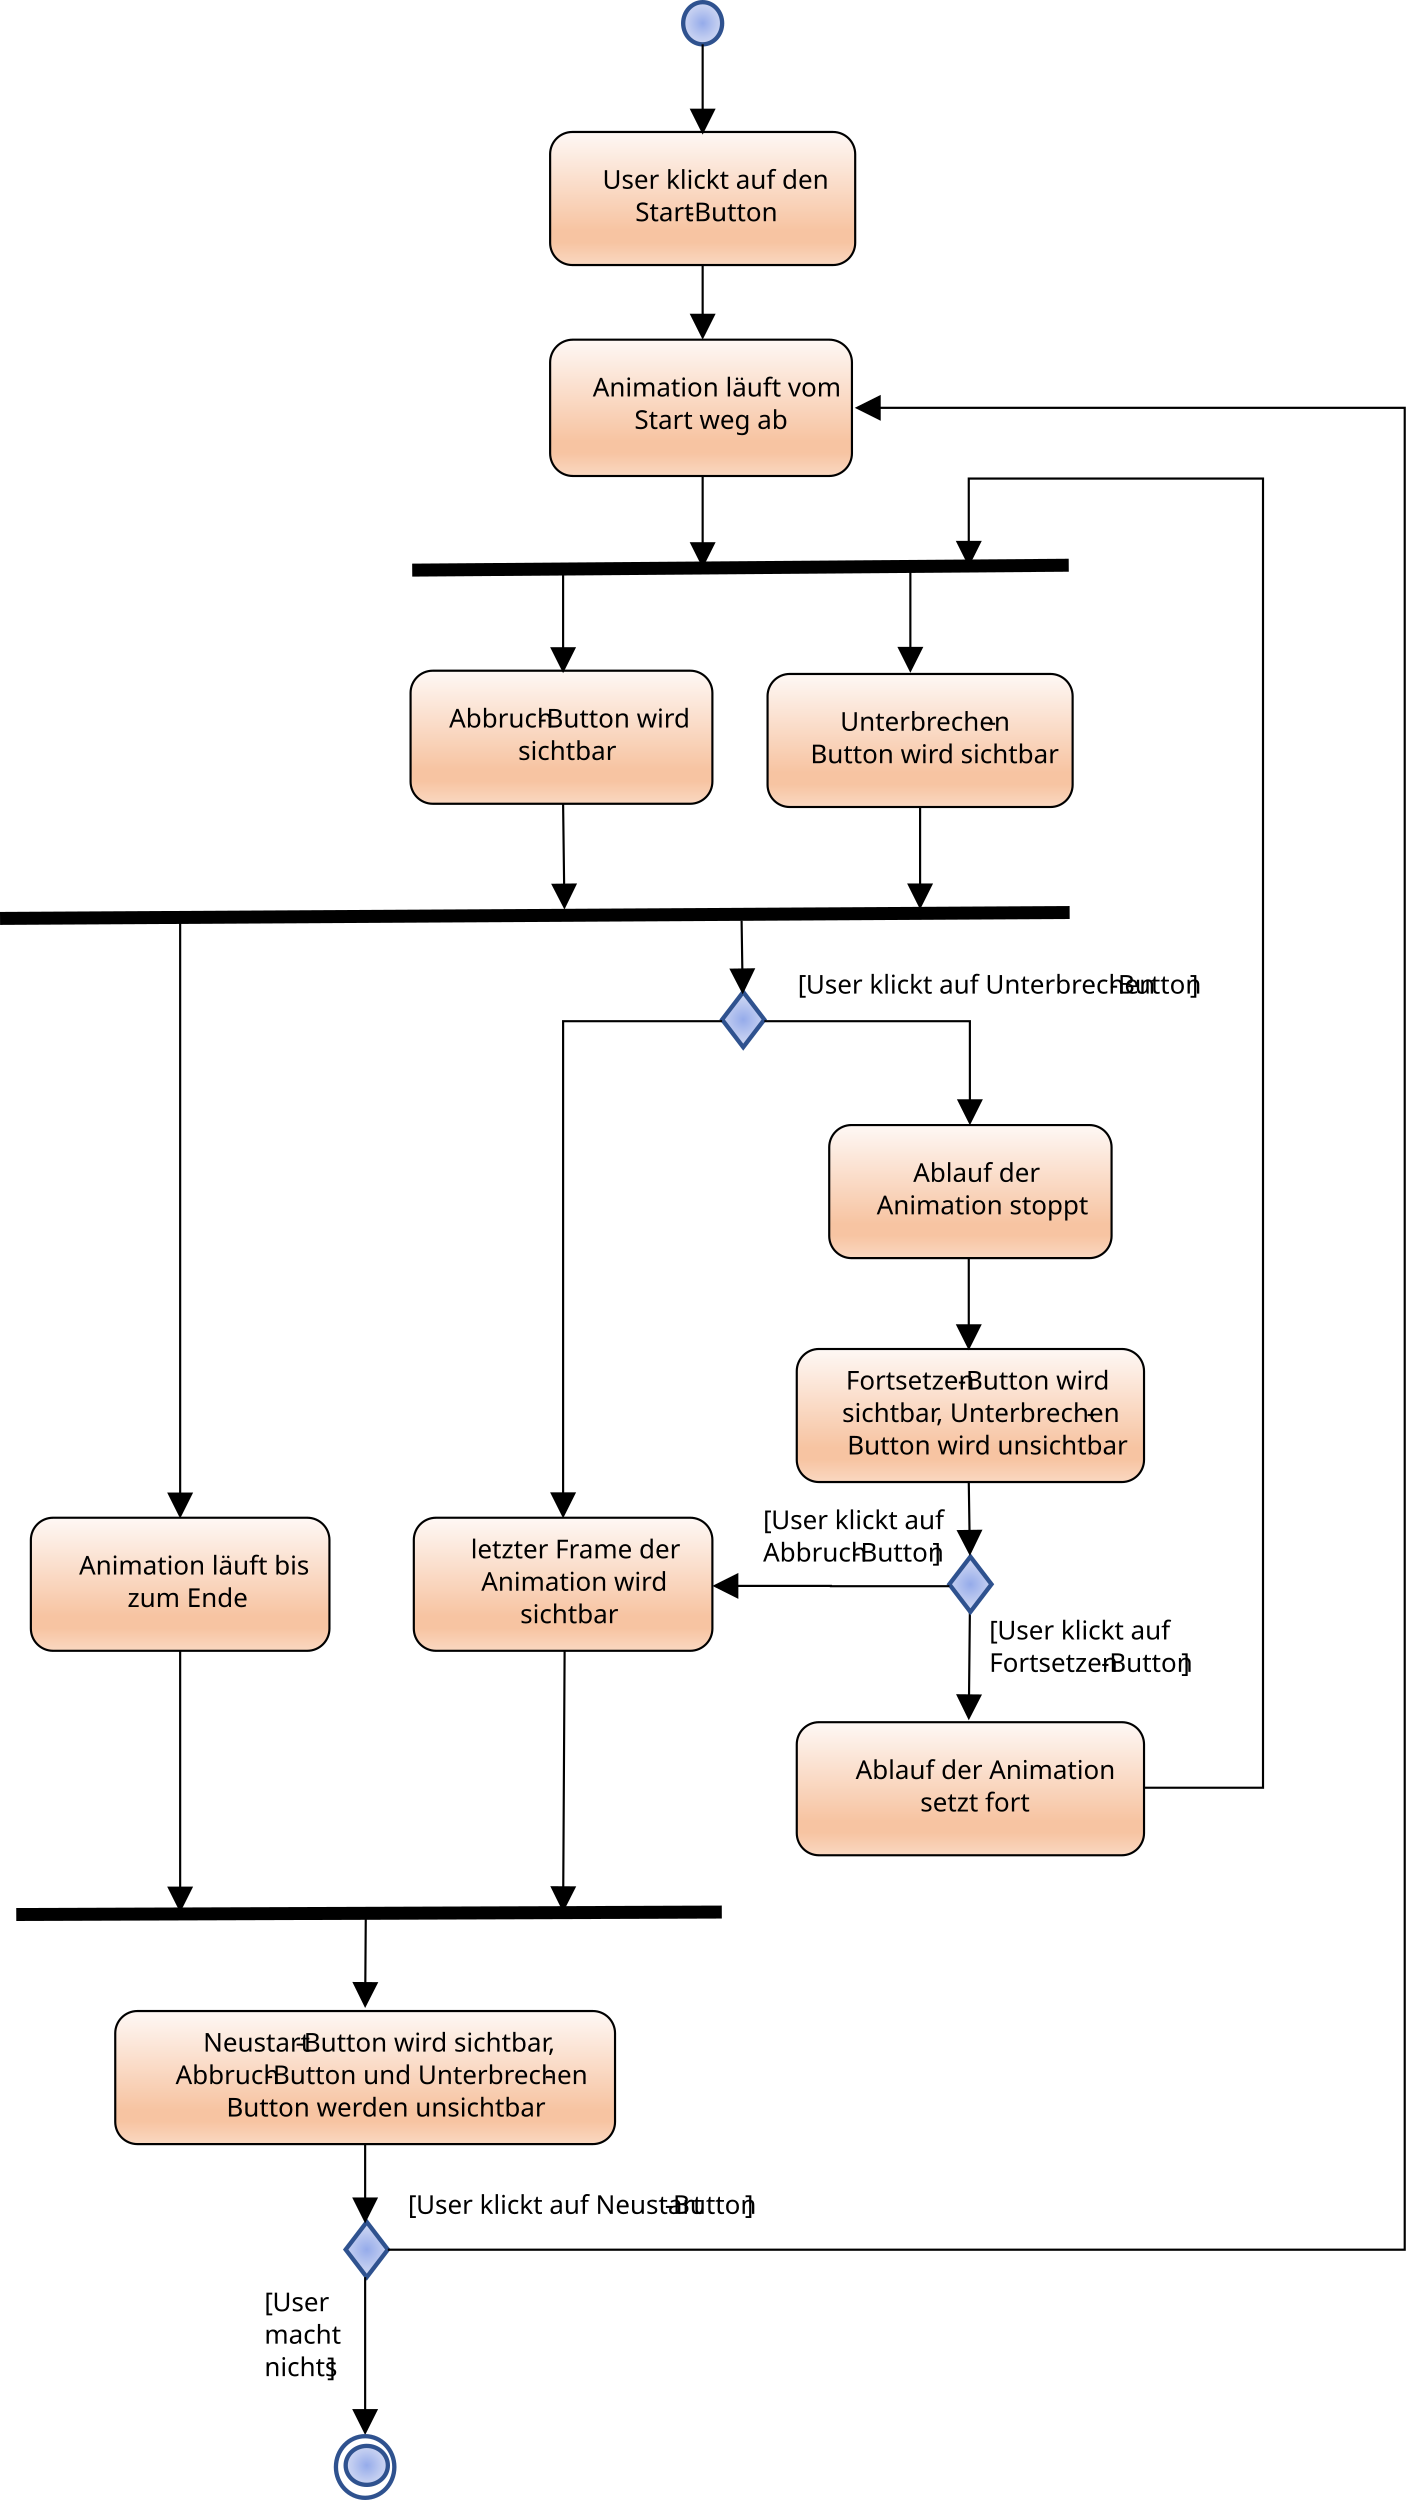
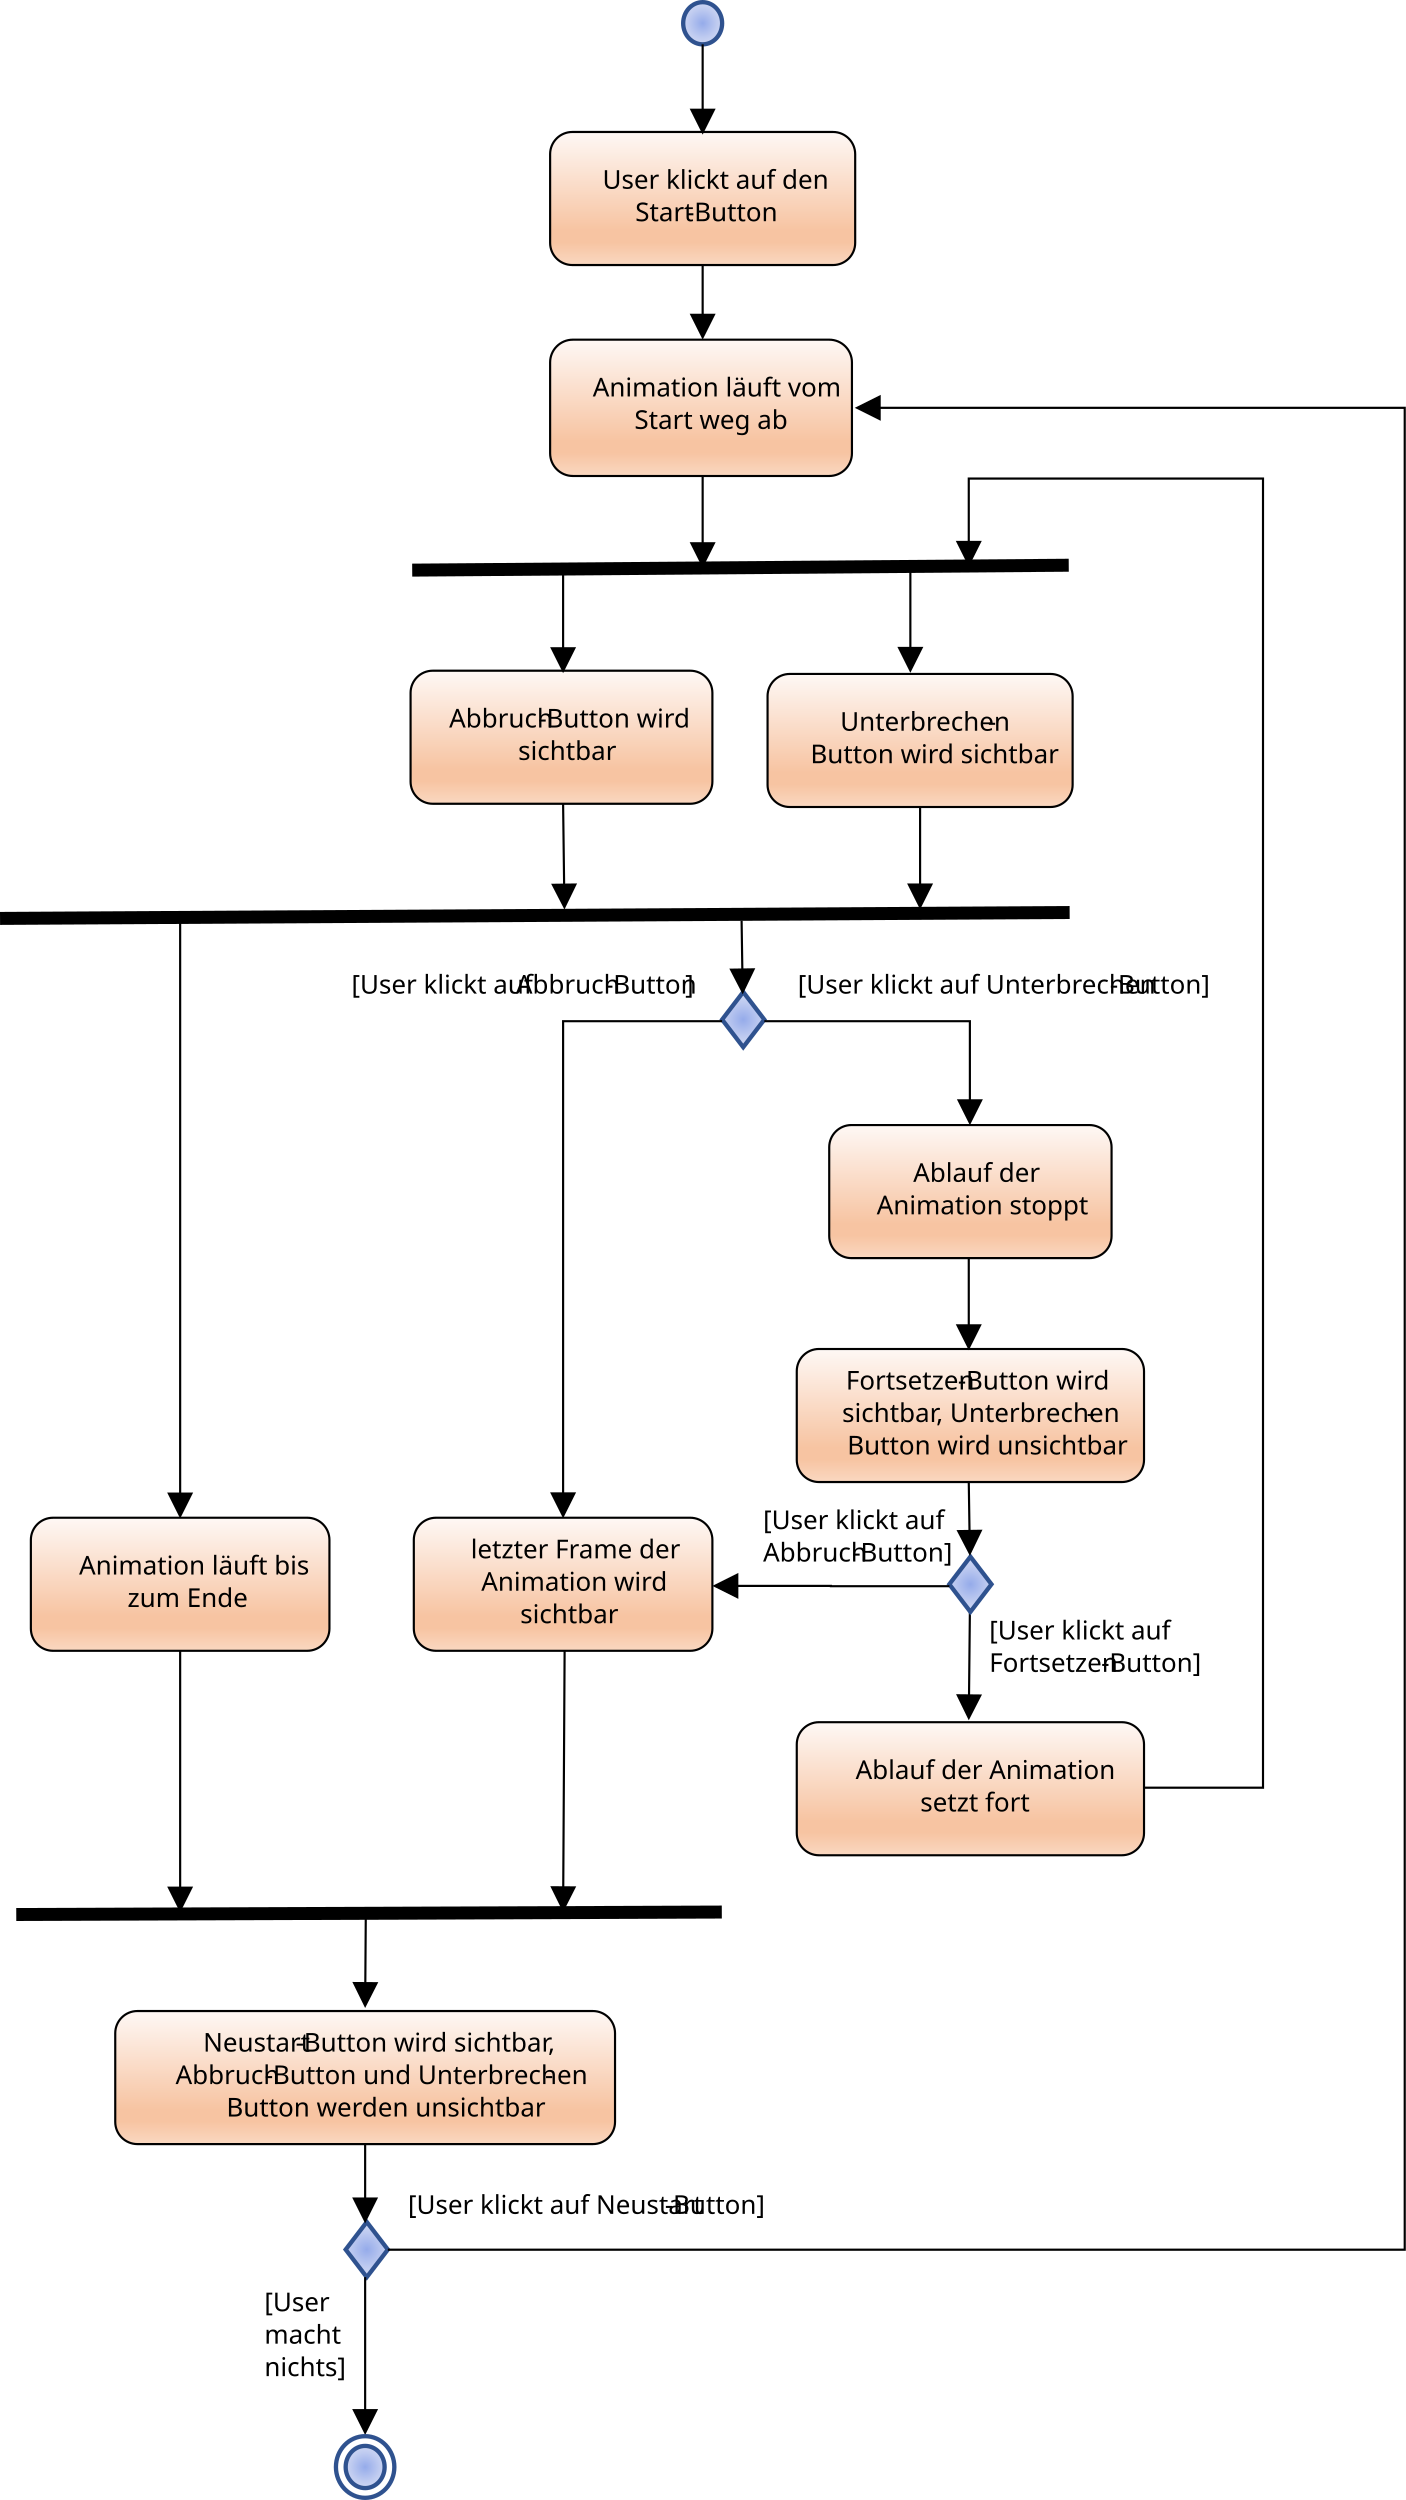
- <svg xmlns="http://www.w3.org/2000/svg" width="114.611mm" height="203.817mm" viewBox="0 0 114.611 203.817" version="1.1" id="svg1">
+ <svg xmlns="http://www.w3.org/2000/svg" width="139.97mm" height="248.914mm" viewBox="0 0 139.97 248.914" version="1.1" id="svg1">
  <defs id="defs1">
    <radialGradient cx="57150" cy="61912.5" r="84257.203" fx="57150" fy="61912.5" gradientUnits="userSpaceOnUse" spreadMethod="pad" id="fill0" gradientTransform="matrix(1.04987e-4,0,0,1.04987e-4,293.5,69.5001)">
      <stop offset="0" stop-color="#95ABEA" id="stop1" />
      <stop offset="0.5" stop-color="#BFCBF0" id="stop2" />
      <stop offset="1" stop-color="#E0E5F7" id="stop3" />
    </radialGradient>
-     <radialGradient cx="61912.5" cy="57150" r="84257.203" fx="61912.5" fy="57150" gradientUnits="userSpaceOnUse" spreadMethod="pad" id="fill1" gradientTransform="matrix(1.04987e-4,0,0,1.04987e-4,189.5,822.5)">
+     <radialGradient cx="57150" cy="61912.5" r="84257.203" fx="57150" fy="61912.5" gradientUnits="userSpaceOnUse" spreadMethod="pad" id="fill1" gradientTransform="matrix(1.04987e-4,0,0,1.04987e-4,189.5,822.5)">
      <stop offset="0" stop-color="#95ABEA" id="stop4" />
      <stop offset="0.5" stop-color="#BFCBF0" id="stop5" />
      <stop offset="1" stop-color="#E0E5F7" id="stop6" />
    </radialGradient>
    <radialGradient cx="61912.5" cy="80962.5" r="101922" fx="61912.5" gradientUnits="userSpaceOnUse" spreadMethod="pad" id="fill2" gradientTransform="matrix(1.04987e-4,0,0,1.04987e-4,305.5,374.5)">
      <stop offset="0" stop-color="#95ABEA" id="stop7" />
      <stop offset="0.5" stop-color="#BFCBF0" id="stop8" />
      <stop offset="1" stop-color="#E0E5F7" id="stop9" />
    </radialGradient>
    <linearGradient x1="299.5" y1="109.5" x2="299.5" y2="150.5" gradientUnits="userSpaceOnUse" spreadMethod="reflect" id="fill3">
      <stop offset="0" stop-color="#FEF8F5" id="stop10" />
      <stop offset="0.74" stop-color="#F7C4A2" id="stop11" />
      <stop offset="0.83" stop-color="#F7C4A2" id="stop12" />
      <stop offset="1" stop-color="#FAD8C1" id="stop13" />
    </linearGradient>
    <linearGradient x1="366.5" y1="276.5" x2="366.5" y2="317.5" gradientUnits="userSpaceOnUse" spreadMethod="reflect" id="fill4">
      <stop offset="0" stop-color="#FEF8F5" id="stop14" />
      <stop offset="0.74" stop-color="#F7C4A2" id="stop15" />
      <stop offset="0.83" stop-color="#F7C4A2" id="stop16" />
      <stop offset="1" stop-color="#FAD8C1" id="stop17" />
    </linearGradient>
    <linearGradient x1="382" y1="484.5" x2="382" y2="525.5" gradientUnits="userSpaceOnUse" spreadMethod="reflect" id="fill5">
      <stop offset="0" stop-color="#FEF8F5" id="stop18" />
      <stop offset="0.74" stop-color="#F7C4A2" id="stop19" />
      <stop offset="0.83" stop-color="#F7C4A2" id="stop20" />
      <stop offset="1" stop-color="#FAD8C1" id="stop21" />
    </linearGradient>
    <linearGradient x1="382" y1="415.5" x2="382" y2="456.5" gradientUnits="userSpaceOnUse" spreadMethod="reflect" id="fill6">
      <stop offset="0" stop-color="#FEF8F5" id="stop22" />
      <stop offset="0.74" stop-color="#F7C4A2" id="stop23" />
      <stop offset="0.83" stop-color="#F7C4A2" id="stop24" />
      <stop offset="1" stop-color="#FAD8C1" id="stop25" />
    </linearGradient>
    <linearGradient x1="256" y1="275.5" x2="256" y2="316.5" gradientUnits="userSpaceOnUse" spreadMethod="reflect" id="fill7">
      <stop offset="0" stop-color="#FEF8F5" id="stop26" />
      <stop offset="0.74" stop-color="#F7C4A2" id="stop27" />
      <stop offset="0.83" stop-color="#F7C4A2" id="stop28" />
      <stop offset="1" stop-color="#FAD8C1" id="stop29" />
    </linearGradient>
    <radialGradient cx="61912.5" cy="80962.5" r="101922" fx="61912.5" gradientUnits="userSpaceOnUse" spreadMethod="pad" id="fill8" gradientTransform="matrix(1.04987e-4,0,0,1.04987e-4,189.5,753.5)">
      <stop offset="0" stop-color="#95ABEA" id="stop30" />
      <stop offset="0.5" stop-color="#BFCBF0" id="stop31" />
      <stop offset="1" stop-color="#E0E5F7" id="stop32" />
    </radialGradient>
    <linearGradient x1="299" y1="173.5" x2="299" y2="215.5" gradientUnits="userSpaceOnUse" spreadMethod="reflect" id="fill9">
      <stop offset="0" stop-color="#FEF8F5" id="stop33" />
      <stop offset="0.74" stop-color="#F7C4A2" id="stop34" />
      <stop offset="0.83" stop-color="#F7C4A2" id="stop35" />
      <stop offset="1" stop-color="#FAD8C1" id="stop36" />
    </linearGradient>
    <radialGradient cx="61912.5" cy="80962.5" r="101922" fx="61912.5" gradientUnits="userSpaceOnUse" spreadMethod="pad" id="fill10" gradientTransform="matrix(1.04987e-4,0,0,1.04987e-4,375.5,548.5)">
      <stop offset="0" stop-color="#95ABEA" id="stop37" />
      <stop offset="0.5" stop-color="#BFCBF0" id="stop38" />
      <stop offset="1" stop-color="#E0E5F7" id="stop39" />
    </radialGradient>
    <linearGradient x1="382" y1="599.5" x2="382" y2="640.5" gradientUnits="userSpaceOnUse" spreadMethod="reflect" id="fill11">
      <stop offset="0" stop-color="#FEF8F5" id="stop40" />
      <stop offset="0.74" stop-color="#F7C4A2" id="stop41" />
      <stop offset="0.83" stop-color="#F7C4A2" id="stop42" />
      <stop offset="1" stop-color="#FAD8C1" id="stop43" />
    </linearGradient>
    <linearGradient x1="256.5" y1="536.5" x2="256.5" y2="577.5" gradientUnits="userSpaceOnUse" spreadMethod="reflect" id="fill12">
      <stop offset="0" stop-color="#FEF8F5" id="stop44" />
      <stop offset="0.74" stop-color="#F7C4A2" id="stop45" />
      <stop offset="0.83" stop-color="#F7C4A2" id="stop46" />
      <stop offset="1" stop-color="#FAD8C1" id="stop47" />
    </linearGradient>
    <linearGradient x1="138.5" y1="536.5" x2="138.5" y2="577.5" gradientUnits="userSpaceOnUse" spreadMethod="reflect" id="fill13">
      <stop offset="0" stop-color="#FEF8F5" id="stop48" />
      <stop offset="0.74" stop-color="#F7C4A2" id="stop49" />
      <stop offset="0.83" stop-color="#F7C4A2" id="stop50" />
      <stop offset="1" stop-color="#FAD8C1" id="stop51" />
    </linearGradient>
    <linearGradient x1="195.5" y1="688.5" x2="195.5" y2="729.5" gradientUnits="userSpaceOnUse" spreadMethod="reflect" id="fill14">
      <stop offset="0" stop-color="#FEF8F5" id="stop52" />
      <stop offset="0.74" stop-color="#F7C4A2" id="stop53" />
      <stop offset="0.83" stop-color="#F7C4A2" id="stop54" />
      <stop offset="1" stop-color="#FAD8C1" id="stop55" />
    </linearGradient>
  </defs>
-   <g id="layer1" transform="translate(-76.99081,-34.61635)">
-     <g transform="matrix(0.2645833,0,0,0.2645833,55.03333,16.40417)" id="g139">
+   <g id="layer1" transform="translate(-58.15086,-13.46586)">
+     <g transform="matrix(0.323125,0,0,0.323125,31.33507,-8.775946)" id="g134">
      <path d="m 293.5,76 c 0,-3.59 2.686,-6.5 6,-6.5 3.314,0 6,2.91 6,6.5 0,3.59 -2.686,6.5 -6,6.5 -3.314,0 -6,-2.91 -6,-6.5 z" stroke="#2f528f" stroke-width="1.333" stroke-miterlimit="8" fill="url(#fill0)" fill-rule="evenodd" id="path55" style="fill:url(#fill0)" />
-       <path d="m 189.5,828.5 c 0,-3.314 2.91,-6 6.5,-6 3.59,0 6.5,2.686 6.5,6 0,3.314 -2.91,6 -6.5,6 -3.59,0 -6.5,-2.686 -6.5,-6 z" stroke="#2f528f" stroke-width="1.333" stroke-miterlimit="8" fill="url(#fill1)" fill-rule="evenodd" id="path56" style="fill:url(#fill1)" />
+       <path d="m 189.5,829 c 0,-3.59 2.686,-6.5 6,-6.5 3.314,0 6,2.91 6,6.5 0,3.59 -2.686,6.5 -6,6.5 -3.314,0 -6,-2.91 -6,-6.5 z" stroke="#2f528f" stroke-width="1.333" stroke-miterlimit="8" fill="url(#fill1)" fill-rule="evenodd" id="path56" style="fill:url(#fill1)" />
      <path d="m 305.5,383 6.5,-8.5 6.5,8.5 -6.5,8.5 z" stroke="#2f528f" stroke-width="1.333" stroke-miterlimit="8" fill="url(#fill2)" fill-rule="evenodd" id="path57" style="fill:url(#fill2)" />
      <path d="m 252.5,116.334 c 0,-3.774 3.06,-6.834 6.834,-6.834 h 80.333 c 3.774,0 6.833,3.06 6.833,6.834 v 27.333 c 0,3.774 -3.059,6.833 -6.833,6.833 h -80.333 c -3.774,0 -6.834,-3.059 -6.834,-6.833 z" stroke="#000000" stroke-width="0.667" stroke-miterlimit="8" fill="url(#fill3)" fill-rule="evenodd" id="path58" style="fill:url(#fill3)" />
      <text font-family="Calibri, Calibri_MSFontService, sans-serif" font-weight="400" font-size="8px" transform="translate(268.638,127)" id="text58">User klickt auf den</text>
      <text font-family="Calibri, Calibri_MSFontService, sans-serif" font-weight="400" font-size="8px" transform="translate(278.725,137)" id="text59">Start</text>
      <text font-family="Calibri, Calibri_MSFontService, sans-serif" font-weight="400" font-size="8px" transform="translate(294.391,137)" id="text60">-</text>
      <text font-family="Calibri, Calibri_MSFontService, sans-serif" font-weight="400" font-size="8px" transform="translate(296.891,137)" id="text61">Button</text>
      <path d="m 319.5,283.334 c 0,-3.774 3.06,-6.834 6.834,-6.834 h 80.333 c 3.774,0 6.833,3.06 6.833,6.834 v 27.333 c 0,3.774 -3.059,6.833 -6.833,6.833 h -80.333 c -3.774,0 -6.834,-3.059 -6.834,-6.833 z" stroke="#000000" stroke-width="0.667" stroke-miterlimit="8" fill="url(#fill4)" fill-rule="evenodd" id="path61" style="fill:url(#fill4)" />
      <text font-family="Calibri, Calibri_MSFontService, sans-serif" font-weight="400" font-size="8px" transform="translate(341.877,294)" id="text62">Unterbrechen</text>
      <text font-family="Calibri, Calibri_MSFontService, sans-serif" font-weight="400" font-size="8px" transform="translate(387.377,294)" id="text63">-</text>
      <text font-family="Calibri, Calibri_MSFontService, sans-serif" font-weight="400" font-size="8px" transform="translate(332.71,304)" id="text64">Button wird sichtbar</text>
      <path d="m 328.5,491.333 c 0,-3.774 3.059,-6.833 6.833,-6.833 h 93.334 c 3.774,0 6.833,3.059 6.833,6.833 v 27.334 c 0,3.774 -3.059,6.833 -6.833,6.833 h -93.334 c -3.774,0 -6.833,-3.059 -6.833,-6.833 z" stroke="#000000" stroke-width="0.667" stroke-miterlimit="8" fill="url(#fill5)" fill-rule="evenodd" id="path64" style="fill:url(#fill5)" />
      <text font-family="Calibri, Calibri_MSFontService, sans-serif" font-weight="400" font-size="8px" transform="translate(343.63,497)" id="text65">Fortsetzen</text>
      <text font-family="Calibri, Calibri_MSFontService, sans-serif" font-weight="400" font-size="8px" transform="translate(378.13,497)" id="text66">-</text>
      <text font-family="Calibri, Calibri_MSFontService, sans-serif" font-weight="400" font-size="8px" transform="translate(380.63,497)" id="text67">Button wird</text>
      <text font-family="Calibri, Calibri_MSFontService, sans-serif" font-weight="400" font-size="8px" transform="translate(342.463,507)" id="text68">sichtbar, Unterbrechen</text>
      <text font-family="Calibri, Calibri_MSFontService, sans-serif" font-weight="400" font-size="8px" transform="translate(417.796,507)" id="text69">-</text>
      <text font-family="Calibri, Calibri_MSFontService, sans-serif" font-weight="400" font-size="8px" transform="translate(344.05,517)" id="text70">Button wird unsichtbar</text>
      <path d="m 338.5,422.334 c 0,-3.774 3.06,-6.834 6.834,-6.834 h 73.333 c 3.774,0 6.833,3.06 6.833,6.834 v 27.333 c 0,3.774 -3.059,6.833 -6.833,6.833 h -73.333 c -3.774,0 -6.834,-3.059 -6.834,-6.833 z" stroke="#000000" stroke-width="0.667" stroke-miterlimit="8" fill="url(#fill6)" fill-rule="evenodd" id="path70" style="fill:url(#fill6)" />
      <text font-family="Calibri, Calibri_MSFontService, sans-serif" font-weight="400" font-size="8px" transform="translate(364.383,433)" id="text71">Ablauf der</text>
      <text font-family="Calibri, Calibri_MSFontService, sans-serif" font-weight="400" font-size="8px" transform="translate(353.13,443)" id="text72">Animation stoppt</text>
      <path d="m 209.5,282.333 c 0,-3.773 3.059,-6.833 6.833,-6.833 h 79.334 c 3.774,0 6.833,3.06 6.833,6.833 v 27.334 c 0,3.774 -3.059,6.833 -6.833,6.833 h -79.334 c -3.774,0 -6.833,-3.059 -6.833,-6.833 z" stroke="#000000" stroke-width="0.667" stroke-miterlimit="8" fill="url(#fill7)" fill-rule="evenodd" id="path72" style="fill:url(#fill7)" />
      <text font-family="Calibri, Calibri_MSFontService, sans-serif" font-weight="400" font-size="8px" transform="translate(221.387,293)" id="text73">Abbruch</text>
      <text font-family="Calibri, Calibri_MSFontService, sans-serif" font-weight="400" font-size="8px" transform="translate(248.887,293)" id="text74">-</text>
      <text font-family="Calibri, Calibri_MSFontService, sans-serif" font-weight="400" font-size="8px" transform="translate(251.387,293)" id="text75">Button wird</text>
      <text font-family="Calibri, Calibri_MSFontService, sans-serif" font-weight="400" font-size="8px" transform="translate(242.64,303)" id="text76">sichtbar</text>
      <path d="m 299.833,82.5 v 21.152 h -0.666 V 82.5 Z m 3.667,19.818 -4,8 -4,-8 z" id="path76" />
      <path d="m 311.833,352.495 0.241,16.074 -0.667,0.01 -0.24,-16.074 z m 3.887,14.686 -3.88,8.059 -4.119,-7.94 z" id="path77" />
      <path d="M 0.333,-1.23255e-6 0.333,21.726 H -0.333 L -0.333,1.23255e-6 Z M 4,20.393 1.04987e-4,28.393 -4,20.393 Z" transform="matrix(-1,0,0,1,381.5,456.5)" id="path78" />
      <path d="M 0.333,-1.52157e-6 0.333,16.333 H -0.333 L -0.333,1.52157e-6 Z M 4,15 l -4,8 -4,-8 z" transform="matrix(-1,0,0,1,299.5,150.5)" id="path79" />
      <path d="M 0.333,-0.003 0.606,26.743 -0.061,26.75 -0.333,0.003 Z M 4.259,25.372 0.34,33.413 -3.741,25.454 Z" transform="matrix(-1,0,0,1,381.84,565.5)" id="path80" />
      <path d="M 0,0 217.402,0.755" stroke="#000000" stroke-width="4" stroke-miterlimit="8" fill="none" fill-rule="evenodd" transform="matrix(1,0,0,-1,88,658.755)" id="path81" />
      <path d="m 256.833,244.5 v 25.085 h -0.666 V 244.5 Z m 3.667,23.752 -4,8 -4,-8 z" id="path82" />
      <path d="m 363.833,244.5 v 24.988 h -0.666 V 244.5 Z m 3.667,23.655 -4,8 -4,-8 z" id="path83" />
      <path d="m 189.5,762 6.5,-8.5 6.5,8.5 -6.5,8.5 z" stroke="#2f528f" stroke-width="1.333" stroke-miterlimit="8" fill="url(#fill8)" fill-rule="evenodd" id="path84" style="fill:url(#fill8)" />
      <path d="m 195.833,770.5 v 41.974 h -0.666 V 770.5 Z m 3.667,40.64 -4,8 -4,-8 z" id="path85" />
      <path d="m 195.833,729.5 v 17.771 h -0.666 V 729.5 Z m 3.667,16.438 -4,8 -4,-8 z" id="path86" />
      <path d="m 138.833,351.5 v 178.572 h -0.666 V 351.5 Z m 3.667,177.239 -4,8 -4,-8 z" id="path87" />
      <path d="m 186.5,829 c 0,-5.247 4.029,-9.5 9,-9.5 4.971,0 9,4.253 9,9.5 0,5.247 -4.029,9.5 -9,9.5 -4.971,0 -9,-4.253 -9,-9.5 z" stroke="#2f528f" stroke-width="1.333" stroke-miterlimit="8" fill="none" fill-rule="evenodd" id="path88" />
      <path d="M 0,-0.333 H 49.318 V 146.513 H 48.651 V 0 l 0.333,0.333 H 0 Z M 52.984,145.18 l -4,8 -4,-8 z" transform="matrix(-1,0,0,1,305.484,383.5)" id="path89" />
      <path d="m 435.146,619.355 h 37.017 l -0.333,0.333 v -403.39 l 0.333,0.333 H 381.5 l 0.333,-0.333 v 20.535 h -0.666 v -20.868 h 91.329 v 404.056 h -37.35 z M 385.5,235.5 l -4,8 -4,-8 z" id="path90" />
-       <text font-family="Calibri, Calibri_MSFontService, sans-serif" font-weight="400" font-size="8px" transform="translate(328.8,375)" id="text90">[</text>
-       <text font-family="Calibri, Calibri_MSFontService, sans-serif" font-weight="400" font-size="8px" transform="translate(331.3,375)" id="text91">User klickt auf Unterbrechen</text>
-       <text font-family="Calibri, Calibri_MSFontService, sans-serif" font-weight="400" font-size="8px" transform="translate(424.966,375)" id="text92">-</text>
-       <text font-family="Calibri, Calibri_MSFontService, sans-serif" font-weight="400" font-size="8px" transform="translate(427.466,375)" id="text93">Button</text>
-       <text font-family="Calibri, Calibri_MSFontService, sans-serif" font-weight="400" font-size="8px" transform="translate(449.633,375)" id="text94">]</text>
-       <text font-family="Calibri, Calibri_MSFontService, sans-serif" font-weight="400" font-size="8px" transform="translate(208.69,751)" id="text95">[</text>
-       <text font-family="Calibri, Calibri_MSFontService, sans-serif" font-weight="400" font-size="8px" transform="translate(211.19,751)" id="text96">User klickt auf Neustart</text>
-       <text font-family="Calibri, Calibri_MSFontService, sans-serif" font-weight="400" font-size="8px" transform="translate(287.857,751)" id="text97">-</text>
-       <text font-family="Calibri, Calibri_MSFontService, sans-serif" font-weight="400" font-size="8px" transform="translate(290.357,751)" id="text98">Button</text>
-       <text font-family="Calibri, Calibri_MSFontService, sans-serif" font-weight="400" font-size="8px" transform="translate(312.523,751)" id="text99">]</text>
-       <text font-family="Calibri, Calibri_MSFontService, sans-serif" font-weight="400" font-size="8px" transform="translate(164.443,781)" id="text100">[</text>
-       <text font-family="Calibri, Calibri_MSFontService, sans-serif" font-weight="400" font-size="8px" transform="translate(166.943,781)" id="text101">User</text>
-       <text font-family="Calibri, Calibri_MSFontService, sans-serif" font-weight="400" font-size="8px" transform="translate(164.443,791)" id="text102">macht</text>
-       <text font-family="Calibri, Calibri_MSFontService, sans-serif" font-weight="400" font-size="8px" transform="translate(164.443,801)" id="text103">nichts</text>
-       <text font-family="Calibri, Calibri_MSFontService, sans-serif" font-weight="400" font-size="8px" transform="translate(183.777,801)" id="text104">]</text>
-       <path d="m 252.5,180.5 c 0,-3.866 3.134,-7 7,-7 h 79 c 3.866,0 7,3.134 7,7 v 28 c 0,3.866 -3.134,7 -7,7 h -79 c -3.866,0 -7,-3.134 -7,-7 z" stroke="#000000" stroke-width="0.667" stroke-miterlimit="8" fill="url(#fill9)" fill-rule="evenodd" id="path104" style="fill:url(#fill9)" />
-       <text font-family="Calibri, Calibri_MSFontService, sans-serif" font-weight="400" font-size="8px" transform="translate(265.638,191)" id="text105">Animation läuft vom</text>
-       <text font-family="Calibri, Calibri_MSFontService, sans-serif" font-weight="400" font-size="8px" transform="translate(278.471,201)" id="text106">Start weg ab</text>
-       <path d="m 299.833,215.5 v 21.726 h -0.666 V 215.5 Z m 3.667,20.393 -4,8 -4,-8 z" id="path106" />
-       <path d="M 0,0 202.304,1.509" stroke="#000000" stroke-width="4" stroke-miterlimit="8" fill="none" fill-rule="evenodd" transform="matrix(1,0,0,-1,210,244.509)" id="path107" />
-       <path d="m 366.833,317.5 v 24.897 h -0.666 V 317.5 Z m 3.667,23.564 -4,8 -4,-8 z" id="path108" />
-       <path d="m 256.833,316.496 0.327,25.931 -0.666,0.008 -0.327,-25.931 z m 3.977,24.551 -3.899,8.05 -4.1,-7.949 z" id="path109" />
-       <path d="M 0,0 329.582,1.829" stroke="#000000" stroke-width="4" stroke-miterlimit="8" fill="none" fill-rule="evenodd" transform="matrix(1,0,0,-1,83,351.829)" id="path110" />
-       <path d="m 318.5,383.167 h 63.675 v 25.725 h -0.666 V 383.5 l 0.333,0.333 H 318.5 Z m 67.342,24.392 -4,8 -4,-8 z" id="path111" />
-       <text font-family="Calibri, Calibri_MSFontService, sans-serif" font-weight="400" font-size="8px" transform="translate(318.12,540)" id="text111">[</text>
-       <text font-family="Calibri, Calibri_MSFontService, sans-serif" font-weight="400" font-size="8px" transform="translate(320.62,540)" id="text112">User klickt auf</text>
-       <text font-family="Calibri, Calibri_MSFontService, sans-serif" font-weight="400" font-size="8px" transform="translate(318.12,550)" id="text113">Abbruch</text>
-       <text font-family="Calibri, Calibri_MSFontService, sans-serif" font-weight="400" font-size="8px" transform="translate(345.62,550)" id="text114">-</text>
-       <text font-family="Calibri, Calibri_MSFontService, sans-serif" font-weight="400" font-size="8px" transform="translate(348.12,550)" id="text115">Button</text>
-       <text font-family="Calibri, Calibri_MSFontService, sans-serif" font-weight="400" font-size="8px" transform="translate(370.287,550)" id="text116">]</text>
-       <path d="m 375.5,557 6.5,-8.5 6.5,8.5 -6.5,8.5 z" stroke="#2f528f" stroke-width="1.333" stroke-miterlimit="8" fill="url(#fill10)" fill-rule="evenodd" id="path116" style="fill:url(#fill10)" />
-       <path d="m 381.833,525.495 0.241,16.074 -0.667,0.01 -0.24,-16.074 z m 3.887,14.686 -3.88,8.059 -4.119,-7.94 z" id="path117" />
-       <text font-family="Calibri, Calibri_MSFontService, sans-serif" font-weight="400" font-size="8px" transform="translate(387.8,574)" id="text117">[</text>
-       <text font-family="Calibri, Calibri_MSFontService, sans-serif" font-weight="400" font-size="8px" transform="translate(390.3,574)" id="text118">User klickt auf</text>
-       <text font-family="Calibri, Calibri_MSFontService, sans-serif" font-weight="400" font-size="8px" transform="translate(387.8,584)" id="text119">Fortsetzen</text>
-       <text font-family="Calibri, Calibri_MSFontService, sans-serif" font-weight="400" font-size="8px" transform="translate(422.3,584)" id="text120">-</text>
-       <text font-family="Calibri, Calibri_MSFontService, sans-serif" font-weight="400" font-size="8px" transform="translate(424.8,584)" id="text121">Button</text>
-       <text font-family="Calibri, Calibri_MSFontService, sans-serif" font-weight="400" font-size="8px" transform="translate(446.967,584)" id="text122">]</text>
-       <path d="m 328.5,606.333 c 0,-3.773 3.059,-6.833 6.833,-6.833 h 93.334 c 3.774,0 6.833,3.06 6.833,6.833 v 27.334 c 0,3.774 -3.059,6.833 -6.833,6.833 h -93.334 c -3.774,0 -6.833,-3.059 -6.833,-6.833 z" stroke="#000000" stroke-width="0.667" stroke-miterlimit="8" fill="url(#fill11)" fill-rule="evenodd" id="path122" style="fill:url(#fill11)" />
-       <text font-family="Calibri, Calibri_MSFontService, sans-serif" font-weight="400" font-size="8px" transform="translate(346.63,617)" id="text123">Ablauf der Animation</text>
-       <text font-family="Calibri, Calibri_MSFontService, sans-serif" font-weight="400" font-size="8px" transform="translate(366.55,627)" id="text124">setzt fort</text>
-       <path d="m 375.528,557.93 h -36.847 v -0.43 l 0.333,0.333 h -29.847 v -0.666 h 30.181 v 0.43 l -0.334,-0.334 h 36.514 z m -65.028,3.57 -8,-4 8,-4 z" id="path124" />
-       <path d="m 210.5,543.334 c 0,-3.774 3.06,-6.834 6.834,-6.834 h 78.333 c 3.774,0 6.833,3.06 6.833,6.834 v 27.333 c 0,3.774 -3.059,6.833 -6.833,6.833 h -78.333 c -3.774,0 -6.834,-3.059 -6.834,-6.833 z" stroke="#000000" stroke-width="0.667" stroke-miterlimit="8" fill="url(#fill12)" fill-rule="evenodd" id="path125" style="fill:url(#fill12)" />
-       <text font-family="Calibri, Calibri_MSFontService, sans-serif" font-weight="400" font-size="8px" transform="translate(228.032,549)" id="text125">letzter Frame der</text>
-       <text font-family="Calibri, Calibri_MSFontService, sans-serif" font-weight="400" font-size="8px" transform="translate(231.279,559)" id="text126">Animation wird</text>
-       <text font-family="Calibri, Calibri_MSFontService, sans-serif" font-weight="400" font-size="8px" transform="translate(243.279,569)" id="text127">sichtbar</text>
-       <path d="m 92.5,543.334 c 0,-3.774 3.059,-6.834 6.833,-6.834 h 78.334 c 3.774,0 6.833,3.06 6.833,6.834 v 27.333 c 0,3.774 -3.059,6.833 -6.833,6.833 H 99.334 c -3.774,0 -6.833,-3.059 -6.833,-6.833 z" stroke="#000000" stroke-width="0.667" stroke-miterlimit="8" fill="url(#fill13)" fill-rule="evenodd" id="path127" style="fill:url(#fill13)" />
-       <text font-family="Calibri, Calibri_MSFontService, sans-serif" font-weight="400" font-size="8px" transform="translate(107.355,554)" id="text128">Animation läuft bis</text>
-       <text font-family="Calibri, Calibri_MSFontService, sans-serif" font-weight="400" font-size="8px" transform="translate(122.269,564)" id="text129">zum Ende</text>
-       <path d="m 138.833,577.5 v 73.985 h -0.666 V 577.5 Z m 3.667,72.652 -4,8 -4,-8 z" id="path129" />
-       <path d="M 0.333,-0.002 0.76,73.885 0.093,73.889 -0.333,0.002 Z M 4.419,72.53 0.465,80.553 -3.581,72.576 Z" transform="matrix(-1,0,0,1,256.965,577.5)" id="path130" />
-       <path d="M 0.333,-0.002 0.491,22.399 -0.175,22.404 -0.333,0.002 Z M 4.149,21.04 0.205,29.068 -3.851,21.097 Z" transform="matrix(-1,0,0,1,195.705,658.5)" id="path131" />
-       <path d="m 118.5,695.334 c 0,-3.774 3.06,-6.834 6.834,-6.834 h 140.333 c 3.774,0 6.833,3.06 6.833,6.834 v 27.333 c 0,3.774 -3.059,6.833 -6.833,6.833 H 125.334 c -3.774,0 -6.834,-3.059 -6.834,-6.833 z" stroke="#000000" stroke-width="0.667" stroke-miterlimit="8" fill="url(#fill14)" fill-rule="evenodd" id="path132" style="fill:url(#fill14)" />
-       <text font-family="Calibri, Calibri_MSFontService, sans-serif" font-weight="400" font-size="8px" transform="translate(145.588,701)" id="text132">Neustart</text>
-       <text font-family="Calibri, Calibri_MSFontService, sans-serif" font-weight="400" font-size="8px" transform="translate(174.088,701)" id="text133">-</text>
-       <text font-family="Calibri, Calibri_MSFontService, sans-serif" font-weight="400" font-size="8px" transform="translate(176.588,701)" id="text134">Button wird sichtbar,</text>
-       <text font-family="Calibri, Calibri_MSFontService, sans-serif" font-weight="400" font-size="8px" transform="translate(137.088,711)" id="text135">Abbruch</text>
-       <text font-family="Calibri, Calibri_MSFontService, sans-serif" font-weight="400" font-size="8px" transform="translate(164.588,711)" id="text136">-</text>
-       <text font-family="Calibri, Calibri_MSFontService, sans-serif" font-weight="400" font-size="8px" transform="translate(167.088,711)" id="text137">Button und Unterbrechen</text>
-       <text font-family="Calibri, Calibri_MSFontService, sans-serif" font-weight="400" font-size="8px" transform="translate(250.922,711)" id="text138">-</text>
-       <text font-family="Calibri, Calibri_MSFontService, sans-serif" font-weight="400" font-size="8px" transform="translate(152.755,721)" id="text139">Button werden unsichtbar</text>
-       <path d="M 0,-0.333 H 313.664 V 567.876 h -163.13 v -0.666 h 162.797 l -0.334,0.333 V 0 l 0.334,0.333 H 0 Z M 151.867,571.543 l -8,-4 8,-4 z" transform="matrix(1,0,0,-1,202.5,762.043)" id="path139" />
+       <text font-family="Calibri, Calibri_MSFontService, sans-serif" font-weight="400" font-size="8px" transform="translate(328.8,375)" id="text90">[User klickt auf Unterbrechen</text>
+       <text font-family="Calibri, Calibri_MSFontService, sans-serif" font-weight="400" font-size="8px" transform="translate(424.966,375)" id="text91">-</text>
+       <text font-family="Calibri, Calibri_MSFontService, sans-serif" font-weight="400" font-size="8px" transform="translate(427.466,375)" id="text92">Button]</text>
+       <text font-family="Calibri, Calibri_MSFontService, sans-serif" font-weight="400" font-size="8px" transform="translate(208.69,751)" id="text93">[User klickt auf Neustart</text>
+       <text font-family="Calibri, Calibri_MSFontService, sans-serif" font-weight="400" font-size="8px" transform="translate(287.857,751)" id="text94">-</text>
+       <text font-family="Calibri, Calibri_MSFontService, sans-serif" font-weight="400" font-size="8px" transform="translate(290.357,751)" id="text95">Button]</text>
+       <text font-family="Calibri, Calibri_MSFontService, sans-serif" font-weight="400" font-size="8px" transform="translate(164.443,781)" id="text96">[User</text>
+       <text font-family="Calibri, Calibri_MSFontService, sans-serif" font-weight="400" font-size="8px" transform="translate(164.443,791)" id="text97">macht</text>
+       <text font-family="Calibri, Calibri_MSFontService, sans-serif" font-weight="400" font-size="8px" transform="translate(164.443,801)" id="text98">nichts]</text>
+       <path d="m 252.5,180.5 c 0,-3.866 3.134,-7 7,-7 h 79 c 3.866,0 7,3.134 7,7 v 28 c 0,3.866 -3.134,7 -7,7 h -79 c -3.866,0 -7,-3.134 -7,-7 z" stroke="#000000" stroke-width="0.667" stroke-miterlimit="8" fill="url(#fill9)" fill-rule="evenodd" id="path98" style="fill:url(#fill9)" />
+       <text font-family="Calibri, Calibri_MSFontService, sans-serif" font-weight="400" font-size="8px" transform="translate(265.638,191)" id="text99">Animation läuft vom</text>
+       <text font-family="Calibri, Calibri_MSFontService, sans-serif" font-weight="400" font-size="8px" transform="translate(278.471,201)" id="text100">Start weg ab</text>
+       <path d="m 299.833,215.5 v 21.726 h -0.666 V 215.5 Z m 3.667,20.393 -4,8 -4,-8 z" id="path100" />
+       <path d="M 0,0 202.304,1.509" stroke="#000000" stroke-width="4" stroke-miterlimit="8" fill="none" fill-rule="evenodd" transform="matrix(1,0,0,-1,210,244.509)" id="path101" />
+       <path d="m 366.833,317.5 v 24.897 h -0.666 V 317.5 Z m 3.667,23.564 -4,8 -4,-8 z" id="path102" />
+       <path d="m 256.833,316.496 0.327,25.931 -0.666,0.008 -0.327,-25.931 z m 3.977,24.551 -3.899,8.05 -4.1,-7.949 z" id="path103" />
+       <path d="M 0,0 329.582,1.829" stroke="#000000" stroke-width="4" stroke-miterlimit="8" fill="none" fill-rule="evenodd" transform="matrix(1,0,0,-1,83,351.829)" id="path104" />
+       <path d="m 318.5,383.167 h 63.675 v 25.725 h -0.666 V 383.5 l 0.333,0.333 H 318.5 Z m 67.342,24.392 -4,8 -4,-8 z" id="path105" />
+       <text font-family="Calibri, Calibri_MSFontService, sans-serif" font-weight="400" font-size="8px" transform="translate(318.12,540)" id="text105">[User klickt auf</text>
+       <text font-family="Calibri, Calibri_MSFontService, sans-serif" font-weight="400" font-size="8px" transform="translate(318.12,550)" id="text106">Abbruch</text>
+       <text font-family="Calibri, Calibri_MSFontService, sans-serif" font-weight="400" font-size="8px" transform="translate(345.62,550)" id="text107">-</text>
+       <text font-family="Calibri, Calibri_MSFontService, sans-serif" font-weight="400" font-size="8px" transform="translate(348.12,550)" id="text108">Button]</text>
+       <path d="m 375.5,557 6.5,-8.5 6.5,8.5 -6.5,8.5 z" stroke="#2f528f" stroke-width="1.333" stroke-miterlimit="8" fill="url(#fill10)" fill-rule="evenodd" id="path108" style="fill:url(#fill10)" />
+       <path d="m 381.833,525.495 0.241,16.074 -0.667,0.01 -0.24,-16.074 z m 3.887,14.686 -3.88,8.059 -4.119,-7.94 z" id="path109" />
+       <text font-family="Calibri, Calibri_MSFontService, sans-serif" font-weight="400" font-size="8px" transform="translate(387.8,574)" id="text109">[User klickt auf</text>
+       <text font-family="Calibri, Calibri_MSFontService, sans-serif" font-weight="400" font-size="8px" transform="translate(387.8,584)" id="text110">Fortsetzen</text>
+       <text font-family="Calibri, Calibri_MSFontService, sans-serif" font-weight="400" font-size="8px" transform="translate(422.3,584)" id="text111">-</text>
+       <text font-family="Calibri, Calibri_MSFontService, sans-serif" font-weight="400" font-size="8px" transform="translate(424.8,584)" id="text112">Button]</text>
+       <path d="m 328.5,606.333 c 0,-3.773 3.059,-6.833 6.833,-6.833 h 93.334 c 3.774,0 6.833,3.06 6.833,6.833 v 27.334 c 0,3.774 -3.059,6.833 -6.833,6.833 h -93.334 c -3.774,0 -6.833,-3.059 -6.833,-6.833 z" stroke="#000000" stroke-width="0.667" stroke-miterlimit="8" fill="url(#fill11)" fill-rule="evenodd" id="path112" style="fill:url(#fill11)" />
+       <text font-family="Calibri, Calibri_MSFontService, sans-serif" font-weight="400" font-size="8px" transform="translate(346.63,617)" id="text113">Ablauf der Animation</text>
+       <text font-family="Calibri, Calibri_MSFontService, sans-serif" font-weight="400" font-size="8px" transform="translate(366.55,627)" id="text114">setzt fort</text>
+       <path d="m 375.528,557.93 h -36.847 v -0.43 l 0.333,0.333 h -29.847 v -0.666 h 30.181 v 0.43 l -0.334,-0.334 h 36.514 z m -65.028,3.57 -8,-4 8,-4 z" id="path114" />
+       <path d="m 210.5,543.334 c 0,-3.774 3.06,-6.834 6.834,-6.834 h 78.333 c 3.774,0 6.833,3.06 6.833,6.834 v 27.333 c 0,3.774 -3.059,6.833 -6.833,6.833 h -78.333 c -3.774,0 -6.834,-3.059 -6.834,-6.833 z" stroke="#000000" stroke-width="0.667" stroke-miterlimit="8" fill="url(#fill12)" fill-rule="evenodd" id="path115" style="fill:url(#fill12)" />
+       <text font-family="Calibri, Calibri_MSFontService, sans-serif" font-weight="400" font-size="8px" transform="translate(228.032,549)" id="text115">letzter Frame der</text>
+       <text font-family="Calibri, Calibri_MSFontService, sans-serif" font-weight="400" font-size="8px" transform="translate(231.279,559)" id="text116">Animation wird</text>
+       <text font-family="Calibri, Calibri_MSFontService, sans-serif" font-weight="400" font-size="8px" transform="translate(243.279,569)" id="text117">sichtbar</text>
+       <path d="m 92.5,543.334 c 0,-3.774 3.059,-6.834 6.833,-6.834 h 78.334 c 3.774,0 6.833,3.06 6.833,6.834 v 27.333 c 0,3.774 -3.059,6.833 -6.833,6.833 H 99.334 c -3.774,0 -6.833,-3.059 -6.833,-6.833 z" stroke="#000000" stroke-width="0.667" stroke-miterlimit="8" fill="url(#fill13)" fill-rule="evenodd" id="path117" style="fill:url(#fill13)" />
+       <text font-family="Calibri, Calibri_MSFontService, sans-serif" font-weight="400" font-size="8px" transform="translate(107.355,554)" id="text118">Animation läuft bis</text>
+       <text font-family="Calibri, Calibri_MSFontService, sans-serif" font-weight="400" font-size="8px" transform="translate(122.269,564)" id="text119">zum Ende</text>
+       <path d="m 138.833,577.5 v 73.985 h -0.666 V 577.5 Z m 3.667,72.652 -4,8 -4,-8 z" id="path119" />
+       <path d="M 0.333,-0.002 0.76,73.885 0.093,73.889 -0.333,0.002 Z M 4.419,72.53 0.465,80.553 -3.581,72.576 Z" transform="matrix(-1,0,0,1,256.965,577.5)" id="path120" />
+       <path d="M 0.333,-0.002 0.491,22.399 -0.175,22.404 -0.333,0.002 Z M 4.149,21.04 0.205,29.068 -3.851,21.097 Z" transform="matrix(-1,0,0,1,195.705,658.5)" id="path121" />
+       <path d="m 118.5,695.334 c 0,-3.774 3.06,-6.834 6.834,-6.834 h 140.333 c 3.774,0 6.833,3.06 6.833,6.834 v 27.333 c 0,3.774 -3.059,6.833 -6.833,6.833 H 125.334 c -3.774,0 -6.834,-3.059 -6.834,-6.833 z" stroke="#000000" stroke-width="0.667" stroke-miterlimit="8" fill="url(#fill14)" fill-rule="evenodd" id="path122" style="fill:url(#fill14)" />
+       <text font-family="Calibri, Calibri_MSFontService, sans-serif" font-weight="400" font-size="8px" transform="translate(145.588,701)" id="text122">Neustart</text>
+       <text font-family="Calibri, Calibri_MSFontService, sans-serif" font-weight="400" font-size="8px" transform="translate(174.088,701)" id="text123">-</text>
+       <text font-family="Calibri, Calibri_MSFontService, sans-serif" font-weight="400" font-size="8px" transform="translate(176.588,701)" id="text124">Button wird sichtbar,</text>
+       <text font-family="Calibri, Calibri_MSFontService, sans-serif" font-weight="400" font-size="8px" transform="translate(137.088,711)" id="text125">Abbruch</text>
+       <text font-family="Calibri, Calibri_MSFontService, sans-serif" font-weight="400" font-size="8px" transform="translate(164.588,711)" id="text126">-</text>
+       <text font-family="Calibri, Calibri_MSFontService, sans-serif" font-weight="400" font-size="8px" transform="translate(167.088,711)" id="text127">Button und Unterbrechen</text>
+       <text font-family="Calibri, Calibri_MSFontService, sans-serif" font-weight="400" font-size="8px" transform="translate(250.922,711)" id="text128">-</text>
+       <text font-family="Calibri, Calibri_MSFontService, sans-serif" font-weight="400" font-size="8px" transform="translate(152.755,721)" id="text129">Button werden unsichtbar</text>
+       <path d="M 0,-0.333 H 313.664 V 567.876 h -163.13 v -0.666 h 162.797 l -0.334,0.333 V 0 l 0.334,0.333 H 0 Z M 151.867,571.543 l -8,-4 8,-4 z" transform="matrix(1,0,0,-1,202.5,762.043)" id="path129" />
+       <text font-family="Calibri, Calibri_MSFontService, sans-serif" font-weight="400" font-size="8px" transform="translate(191.282,375)" id="text130">[User klickt auf</text>
+       <text font-family="Calibri, Calibri_MSFontService, sans-serif" font-weight="400" font-size="8px" transform="translate(241.949,375)" id="text131">Abbruch</text>
+       <text font-family="Calibri, Calibri_MSFontService, sans-serif" font-weight="400" font-size="8px" transform="translate(269.449,375)" id="text132">-</text>
+       <text font-family="Calibri, Calibri_MSFontService, sans-serif" font-weight="400" font-size="8px" transform="translate(271.949,375)" id="text133">Button</text>
+       <text font-family="Calibri, Calibri_MSFontService, sans-serif" font-weight="400" font-size="8px" transform="translate(294.115,375)" id="text134">]</text>
    </g>
  </g>
</svg>
